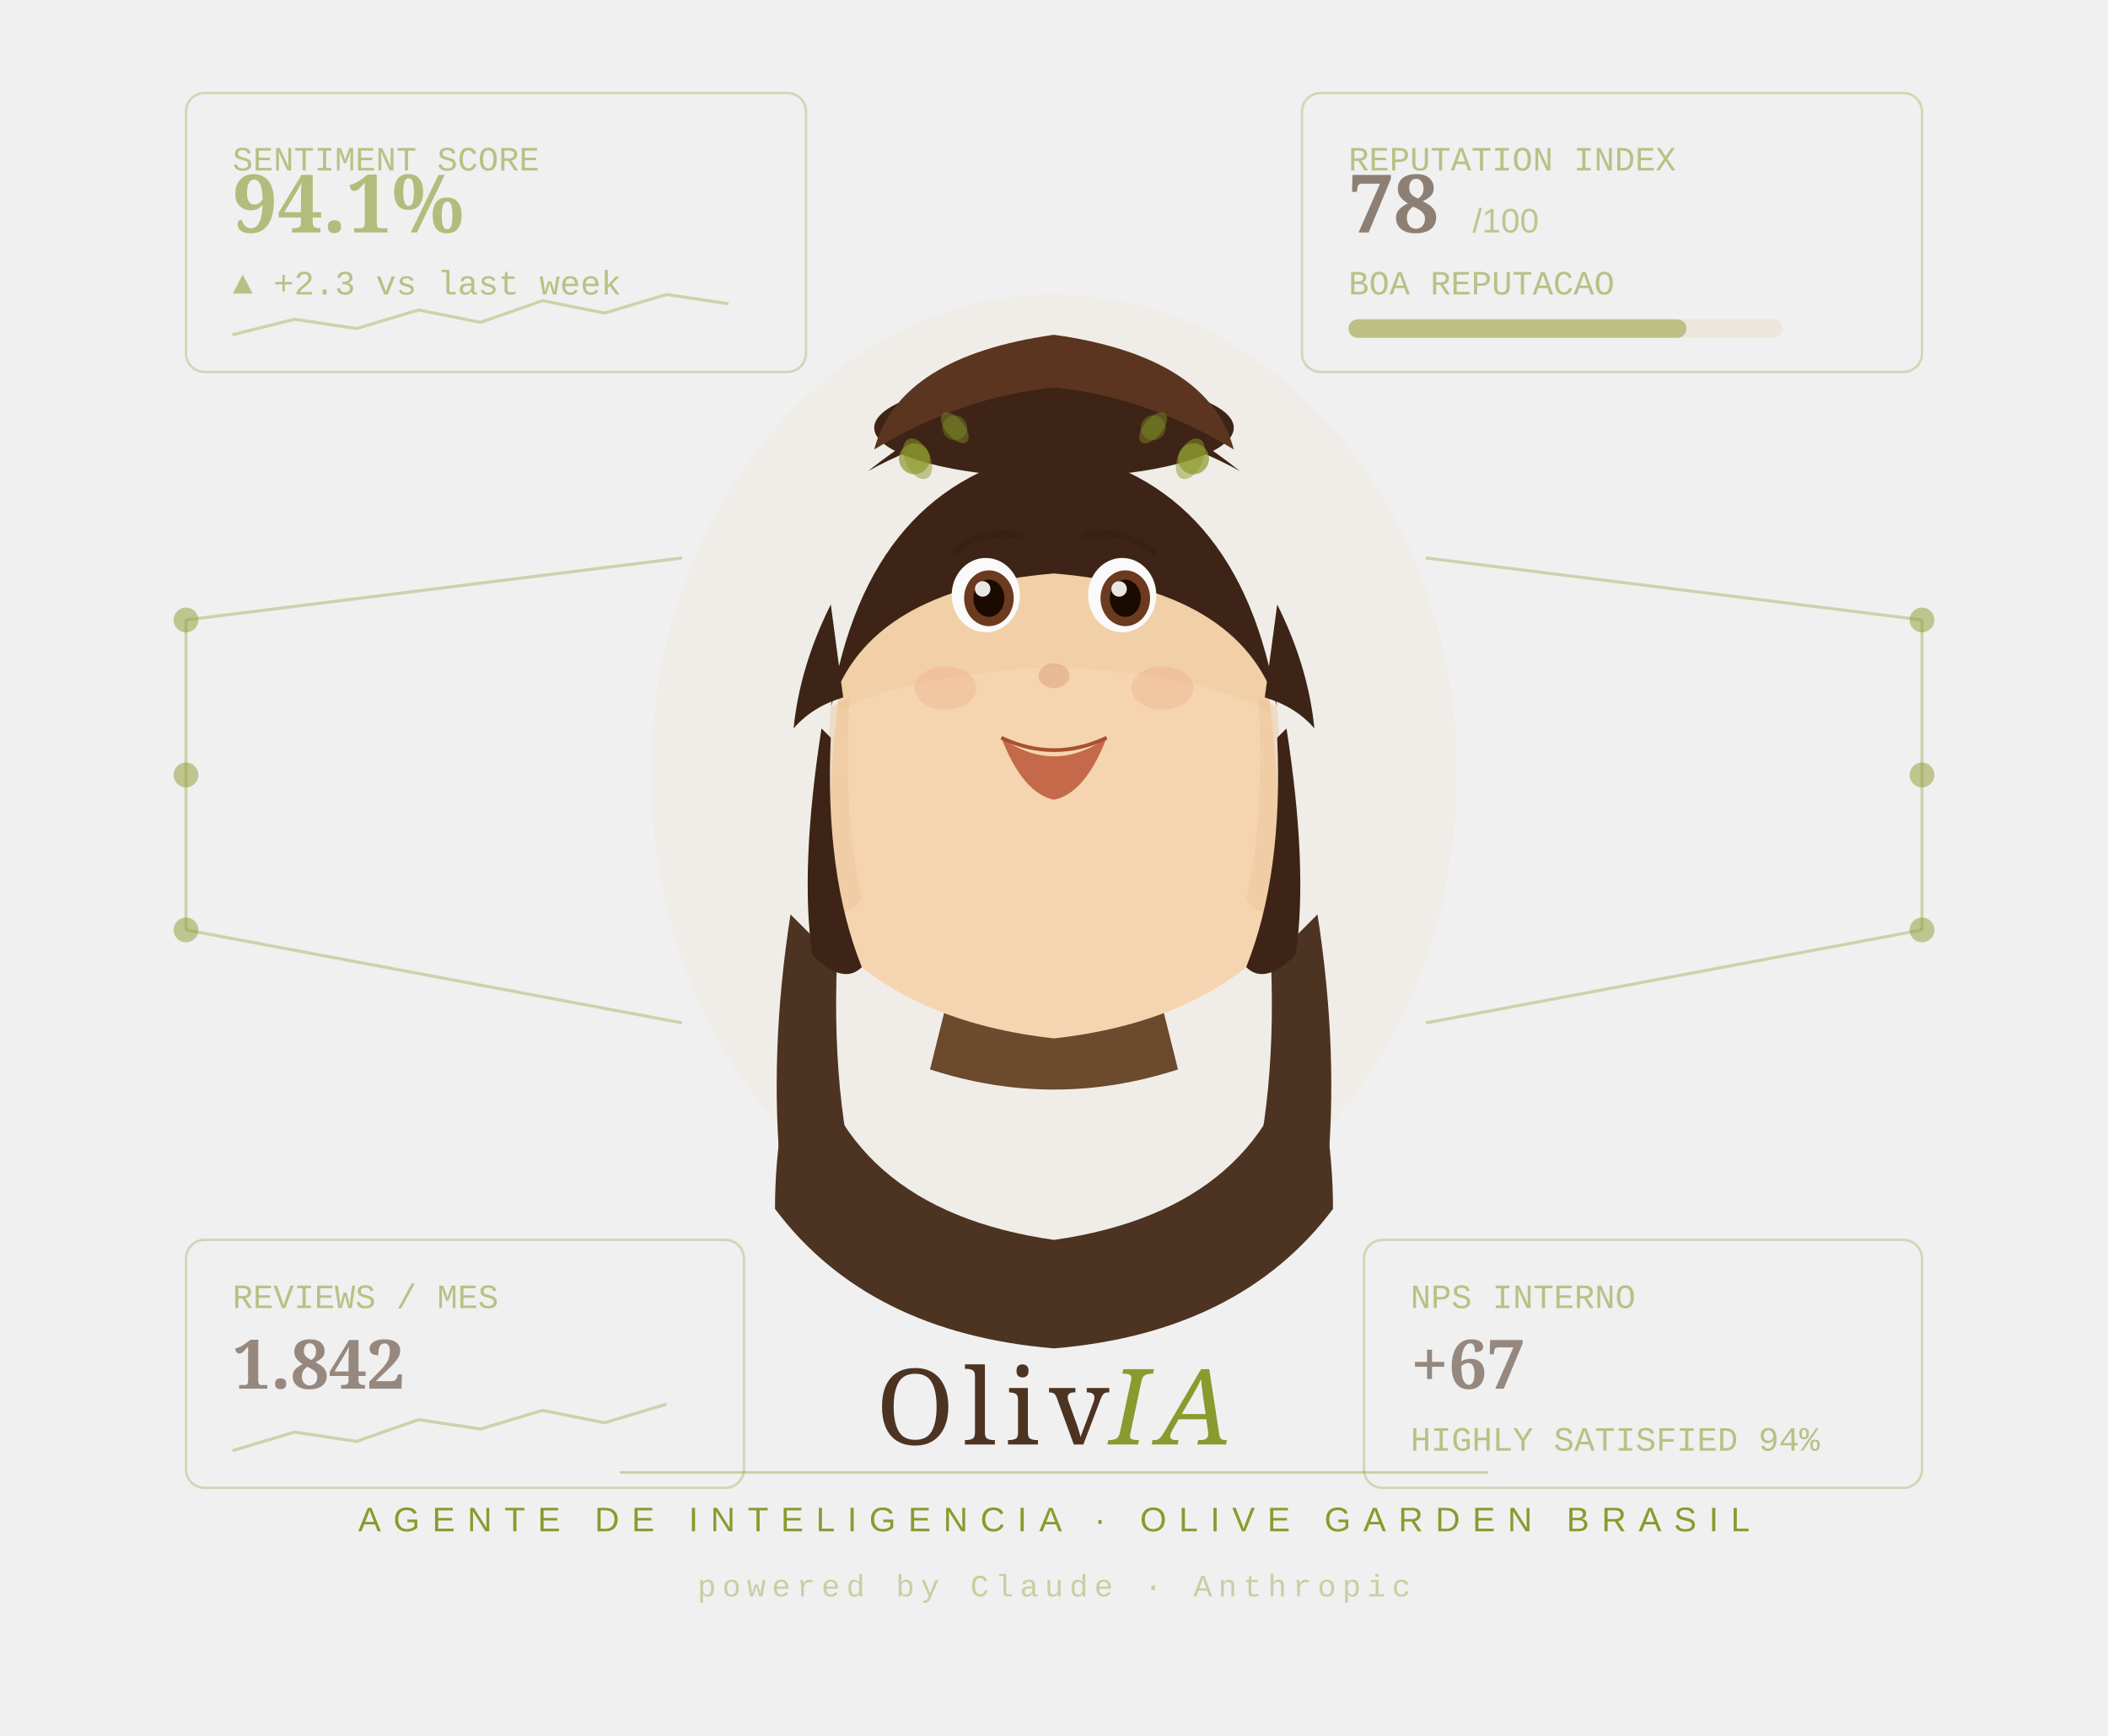
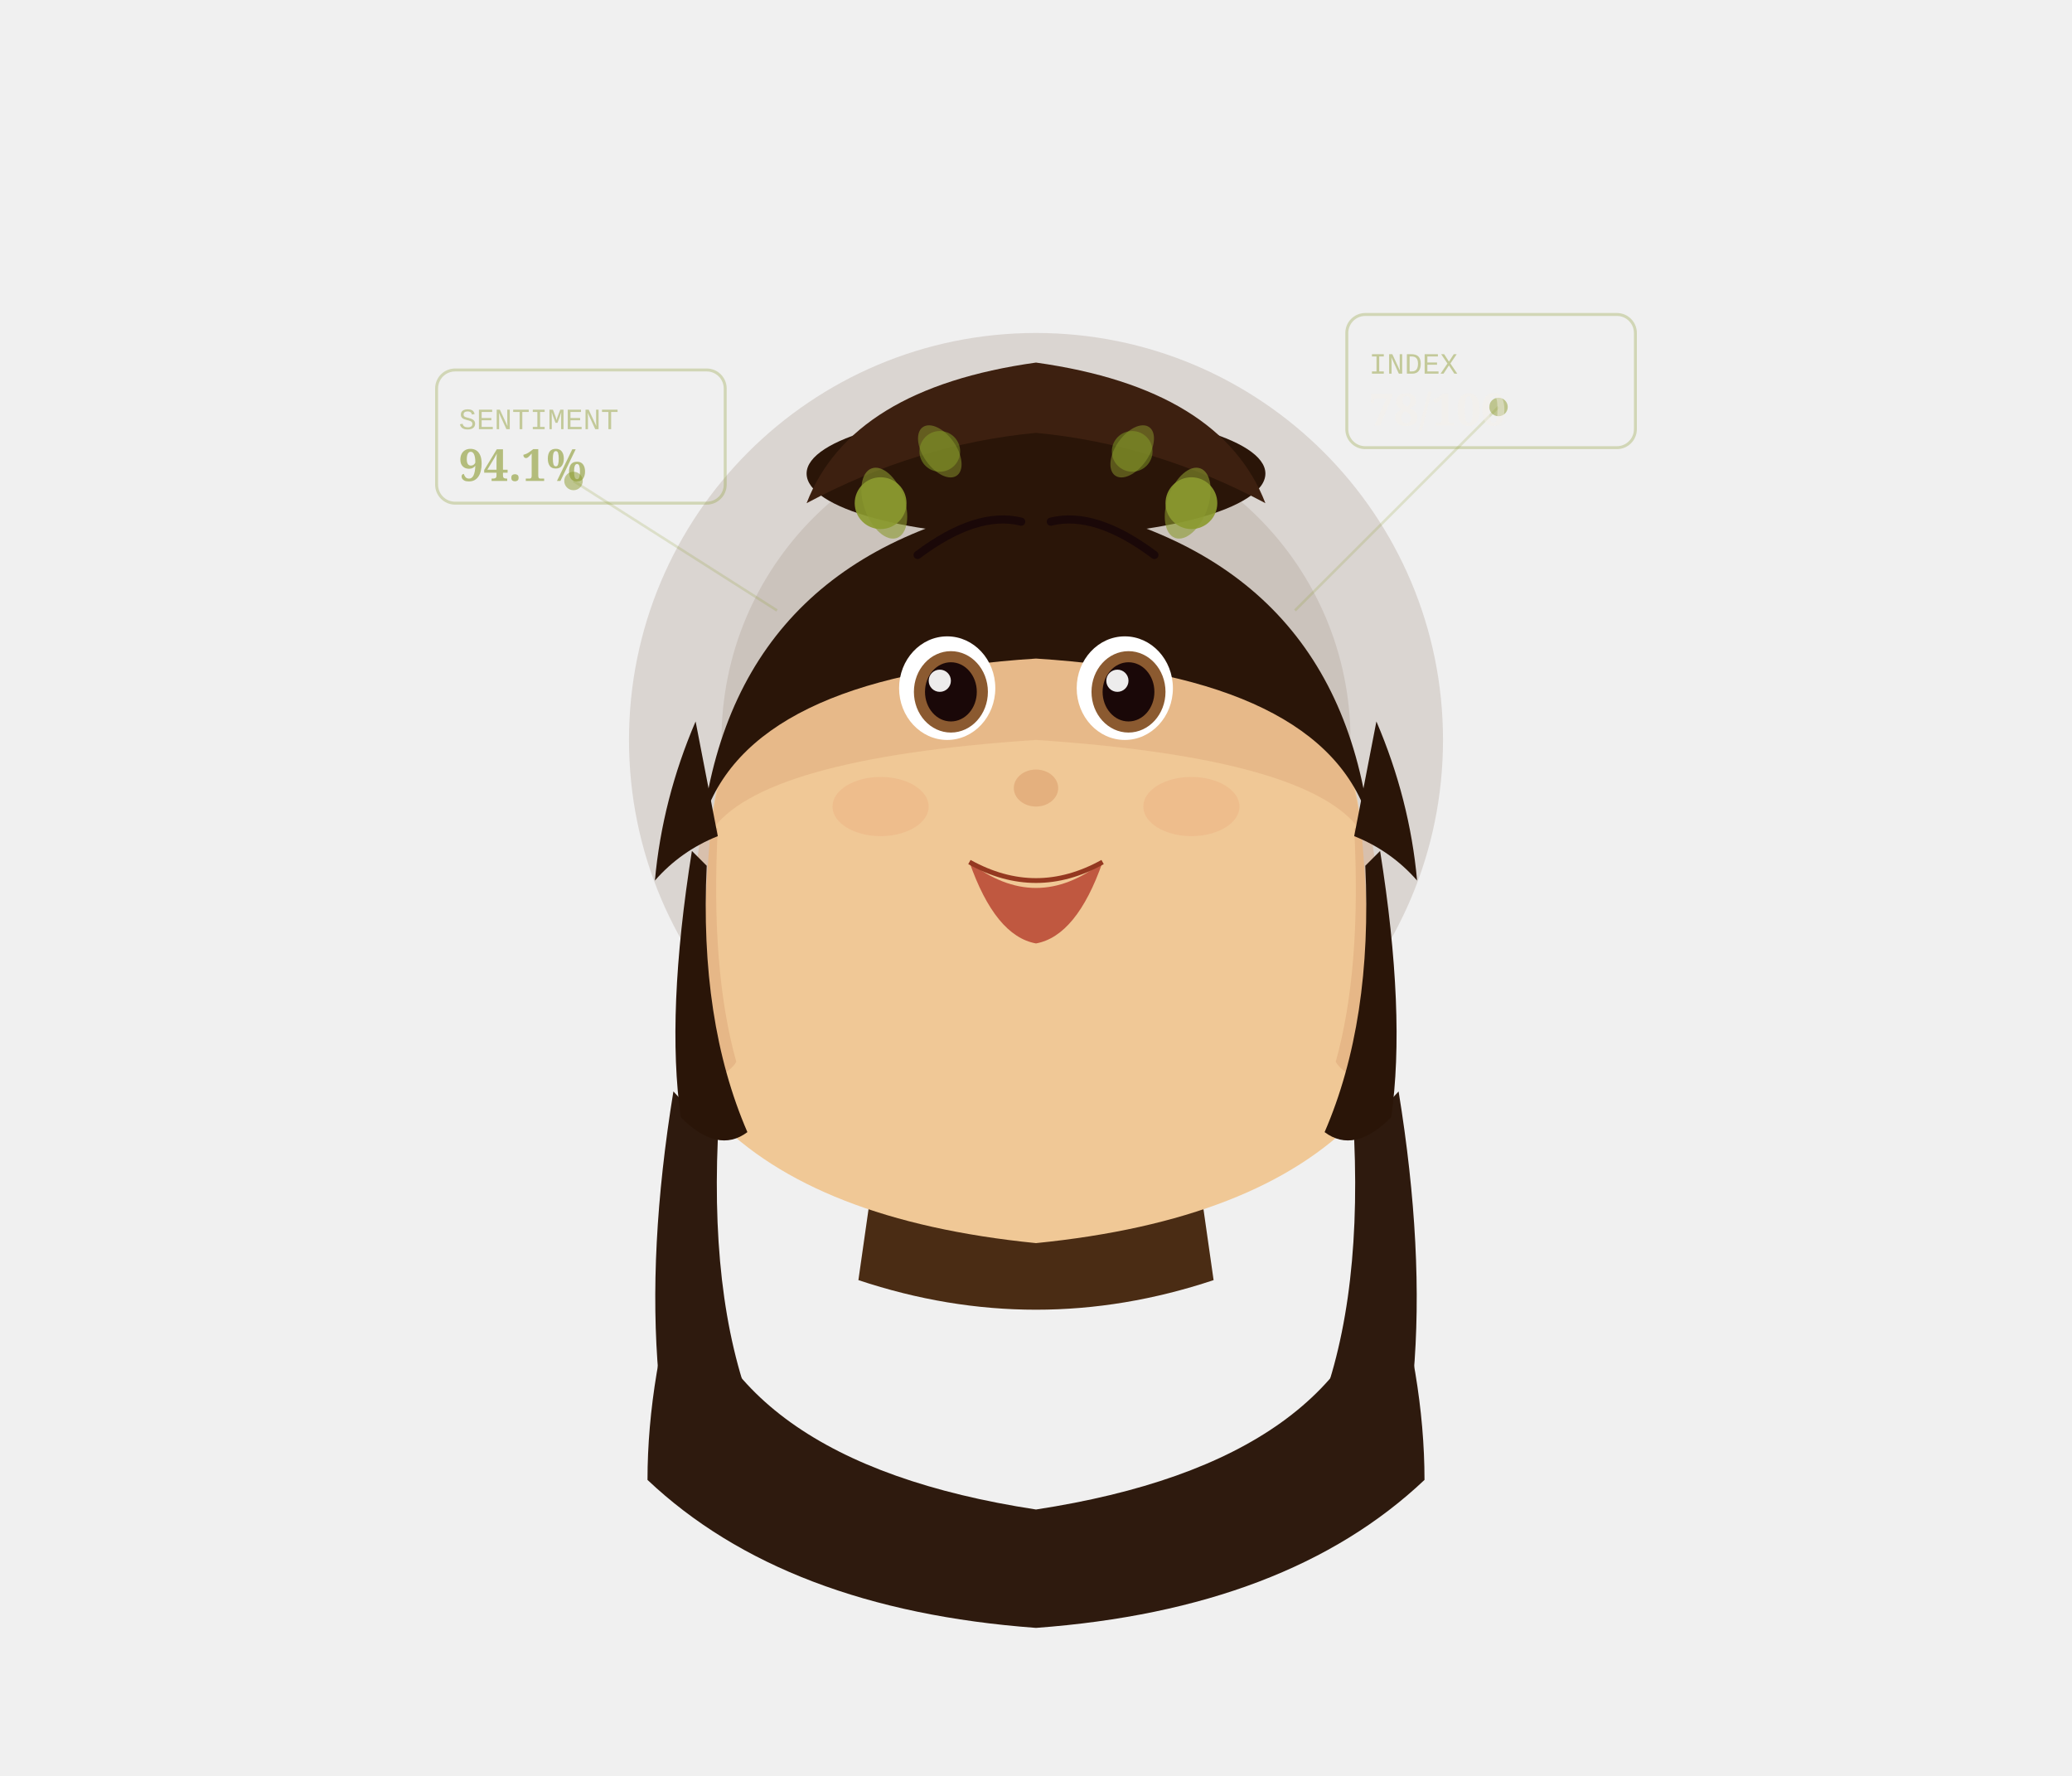
- <svg width="100%" viewBox="0 0 680 560" role="img">
-   <style>
-   .skin { fill: #F5D5B0; }
-   .skin-shadow { fill: #E8C090; }
-   .hair-dark { fill: #3D2416; }
-   .hair-mid { fill: #5C3520; }
-   .blouse { fill: #4D3321; }
-   .blouse-detail { fill: #3A2518; }
-   .og-green { fill: #8B9A2E; }
-   .og-green-light { fill: #A8BC3A; }
-   .og-brown { fill: #4D3321; }
-   .eye-white { fill: #FAFAFA; }
-   .eye-iris { fill: #6B3A1F; }
-   .eye-pupil { fill: #1A0A00; }
-   .lip-color { fill: #C4694A; }
-   .lip-shadow { fill: #A8543A; }
-   .cheek { fill: #EDA080; opacity: 0.3; }
-   .data-line { stroke: #8B9A2E; stroke-width: 1; fill: none; opacity: 0.35; }
-   .data-dot { fill: #8B9A2E; opacity: 0.5; }
-   .data-text { font-family: Courier New, monospace; font-size: 11px; fill: #8B9A2E; opacity: 0.55; }
-   .data-box { fill: none; stroke: #8B9A2E; stroke-width: 0.8; opacity: 0.3; }
-   .name-main { font-family: Georgia, serif; font-size: 34px; fill: #4D3321; letter-spacing: 3px; }
-   .tagline { font-family: Arial, sans-serif; font-size: 11px; fill: #8B9A2E; letter-spacing: 4px; }
-   .divider { stroke: #8B9A2E; stroke-width: 0.8; opacity: 0.4; }
- </style>
-   <rect x="60" y="30" width="200" height="90" rx="6" class="data-box" />
-   <text x="75" y="55" class="data-text">SENTIMENT SCORE</text>
-   <text x="75" y="75" style="font-family:Georgia,serif; font-size:26px; fill:#8B9A2E; opacity:0.6; font-weight:bold;">94.1%</text>
-   <text x="75" y="95" class="data-text">▲ +2.3 vs last week</text>
-   <polyline points="75,108 95,103 115,106 135,100 155,104 175,97 195,101 215,95 235,98" class="data-line" stroke-width="1.5" />
-   <rect x="420" y="30" width="200" height="90" rx="6" class="data-box" />
-   <text x="435" y="55" class="data-text">REPUTATION INDEX</text>
-   <text x="435" y="75" style="font-family:Georgia,serif; font-size:26px; fill:#4D3321; opacity:0.6; font-weight:bold;">78</text>
-   <text x="475" y="75" style="font-family:Arial,sans-serif; font-size:11px; fill:#8B9A2E; opacity:0.5;">/100</text>
-   <text x="435" y="95" class="data-text">BOA REPUTACAO</text>
-   <rect x="435" y="103" width="140" height="6" rx="3" fill="#E8DCC8" opacity="0.5" />
-   <rect x="435" y="103" width="109" height="6" rx="3" fill="#8B9A2E" opacity="0.5" />
-   <rect x="60" y="400" width="180" height="80" rx="6" class="data-box" />
-   <text x="75" y="422" class="data-text">REVIEWS / MES</text>
-   <text x="75" y="448" style="font-family:Georgia,serif; font-size:22px; fill:#4D3321; opacity:0.55; font-weight:bold;">1.842</text>
-   <polyline points="75,468 95,462 115,465 135,458 155,461 175,455 195,459 215,453" class="data-line" />
-   <rect x="440" y="400" width="180" height="80" rx="6" class="data-box" />
-   <text x="455" y="422" class="data-text">NPS INTERNO</text>
-   <text x="455" y="448" style="font-family:Georgia,serif; font-size:22px; fill:#4D3321; opacity:0.55; font-weight:bold;">+67</text>
-   <text x="455" y="468" class="data-text">HIGHLY SATISFIED 94%</text>
-   <circle cx="60" cy="200" r="4" class="data-dot" />
-   <circle cx="60" cy="250" r="4" class="data-dot" />
-   <circle cx="60" cy="300" r="4" class="data-dot" />
-   <line x1="60" y1="200" x2="60" y2="300" class="data-line" />
-   <line x1="60" y1="200" x2="220" y2="180" class="data-line" />
-   <line x1="60" y1="300" x2="220" y2="330" class="data-line" />
-   <circle cx="620" cy="200" r="4" class="data-dot" />
-   <circle cx="620" cy="250" r="4" class="data-dot" />
-   <circle cx="620" cy="300" r="4" class="data-dot" />
-   <line x1="620" y1="200" x2="620" y2="300" class="data-line" />
-   <line x1="620" y1="200" x2="460" y2="180" class="data-line" />
-   <line x1="620" y1="300" x2="460" y2="330" class="data-line" />
-   <ellipse cx="340" cy="250" rx="130" ry="155" fill="#F0E8DC" opacity="0.4" />
-   <path d="M260 330 Q270 390 340 400 Q410 390 420 330 Q430 360 430 390 Q400 430 340 435 Q280 430 250 390 Q250 360 260 330 Z" class="blouse" />
-   <path d="M305 325 Q340 315 375 325 L380 345 Q340 358 300 345 Z" style="fill:#6B4A2E;" />
-   <path d="M255 295 Q248 340 252 380 Q265 400 280 395 Q268 360 270 310 Z" class="blouse" />
-   <path d="M425 295 Q432 340 428 380 Q415 400 400 395 Q412 360 410 310 Z" class="blouse" />
-   <path d="M270 230 Q275 170 340 155 Q405 170 410 230 Q415 275 410 305 Q385 330 340 335 Q295 330 270 305 Q265 275 270 230 Z" class="skin" />
-   <path d="M270 230 Q275 175 340 160 Q405 175 410 230 Q390 218 340 215 Q290 218 270 230 Z" class="skin-shadow" opacity="0.3" />
-   <path d="M268 228 Q265 270 268 295 Q275 295 278 290 Q272 265 274 225 Z" class="skin-shadow" opacity="0.4" />
-   <path d="M412 228 Q415 270 412 295 Q405 295 402 290 Q408 265 406 225 Z" class="skin-shadow" opacity="0.4" />
-   <path d="M268 228 Q280 155 340 145 Q400 155 412 228 Q400 190 340 185 Q280 190 268 228 Z" class="hair-dark" />
-   <path d="M265 235 Q258 280 262 308 Q272 318 278 312 Q266 282 268 238 Z" class="hair-dark" />
-   <path d="M415 235 Q422 280 418 308 Q408 318 402 312 Q414 282 412 238 Z" class="hair-dark" />
-   <path d="M280 152 Q310 128 340 125 Q370 128 400 152 Q375 138 340 135 Q305 138 280 152 Z" class="hair-dark" />
-   <ellipse cx="340" cy="138" rx="58" ry="16" class="hair-dark" />
-   <path d="M282 145 Q290 115 340 108 Q390 115 398 145 Q370 128 340 125 Q310 128 282 145 Z" class="hair-mid" />
-   <path d="M268 195 Q258 215 256 235 Q262 228 272 225 Z" class="hair-dark" />
-   <path d="M412 195 Q422 215 424 235 Q418 228 408 225 Z" class="hair-dark" />
-   <path d="M308 178 Q318 170 330 173" stroke="#3A2010" stroke-width="2.2" fill="none" stroke-linecap="round" />
-   <path d="M350 173 Q362 170 372 178" stroke="#3A2010" stroke-width="2.2" fill="none" stroke-linecap="round" />
-   <ellipse cx="318" cy="192" rx="11" ry="12" class="eye-white" />
-   <ellipse cx="362" cy="192" rx="11" ry="12" class="eye-white" />
-   <ellipse cx="319" cy="193" rx="8" ry="9" class="eye-iris" />
-   <ellipse cx="363" cy="193" rx="8" ry="9" class="eye-iris" />
-   <ellipse cx="319" cy="193" rx="5" ry="6" class="eye-pupil" />
-   <ellipse cx="363" cy="193" rx="5" ry="6" class="eye-pupil" />
-   <ellipse cx="317" cy="190" rx="2.5" ry="2.5" fill="white" opacity="0.9" />
-   <ellipse cx="361" cy="190" rx="2.5" ry="2.5" fill="white" opacity="0.9" />
-   <ellipse cx="305" cy="222" rx="10" ry="7" class="cheek" />
-   <ellipse cx="375" cy="222" rx="10" ry="7" class="cheek" />
-   <ellipse cx="340" cy="218" rx="5" ry="4" fill="#D4906A" opacity="0.4" />
-   <path d="M323 238 Q340 250 357 238 Q350 256 340 258 Q330 256 323 238 Z" class="lip-color" />
-   <path d="M323 238 Q340 246 357 238" stroke="#A85030" stroke-width="1.2" fill="none" />
-   <circle cx="295" cy="148" r="5" fill="#8B9A2E" opacity="0.7" />
-   <circle cx="308" cy="138" r="4" fill="#6B7A1E" opacity="0.5" />
-   <ellipse cx="296" cy="148" rx="4" ry="7" fill="#8B9A2E" opacity="0.5" transform="rotate(-25 296 148)" />
-   <ellipse cx="308" cy="138" rx="3" ry="6" fill="#8B9A2E" opacity="0.4" transform="rotate(-40 308 138)" />
-   <circle cx="385" cy="148" r="5" fill="#8B9A2E" opacity="0.7" />
-   <circle cx="372" cy="138" r="4" fill="#6B7A1E" opacity="0.5" />
-   <ellipse cx="384" cy="148" rx="4" ry="7" fill="#8B9A2E" opacity="0.5" transform="rotate(25 384 148)" />
-   <ellipse cx="372" cy="138" rx="3" ry="6" fill="#8B9A2E" opacity="0.4" transform="rotate(40 372 138)" />
-   <text x="340" y="466" text-anchor="middle" class="name-main">Oliv<tspan fill="#8B9A2E" font-style="italic">IA</tspan>
-   </text>
-   <line x1="200" y1="475" x2="480" y2="475" class="divider" />
-   <text x="340" y="494" text-anchor="middle" class="tagline">AGENTE DE INTELIGENCIA · OLIVE GARDEN BRASIL</text>
-   <text x="340" y="515" text-anchor="middle" style="font-family:Courier New,monospace; font-size:10px; fill:#8B9A2E; opacity:0.4; letter-spacing:2px;">powered by Claude · Anthropic</text>
+ <svg width="100%" viewBox="0 0 560 480" role="img">
+   <circle cx="280" cy="200" r="110" fill="#5C3A22" opacity="0.15" />
+   <circle cx="280" cy="200" r="85" fill="#5C3A22" opacity="0.12" />
+   <circle cx="155" cy="130" r="2.5" fill="#8B9A2E" opacity="0.5" />
+   <circle cx="405" cy="110" r="2.5" fill="#8B9A2E" opacity="0.5" />
+   <line x1="155" y1="130" x2="210" y2="165" stroke="#8B9A2E" stroke-width="0.7" opacity="0.2" />
+   <line x1="405" y1="110" x2="350" y2="165" stroke="#8B9A2E" stroke-width="0.7" opacity="0.2" />
+   <rect x="118" y="100" width="78" height="36" rx="5" fill="none" stroke="#8B9A2E" stroke-width="0.8" opacity="0.3" />
+   <text x="124" y="116" font-family="Courier New" font-size="8" fill="#8B9A2E" opacity="0.45">SENTIMENT</text>
+   <text x="124" y="130" font-family="Georgia" font-size="12" fill="#8B9A2E" opacity="0.6" font-weight="bold">94.1%</text>
+   <rect x="364" y="85" width="78" height="36" rx="5" fill="none" stroke="#8B9A2E" stroke-width="0.8" opacity="0.3" />
+   <text x="370" y="101" font-family="Courier New" font-size="8" fill="#8B9A2E" opacity="0.45">INDEX</text>
+   <text x="370" y="115" font-family="Georgia" font-size="12" fill="#F5F0E8" opacity="0.45" font-weight="bold">78/100</text>
+   <path d="M185 340 Q195 395 280 408 Q365 395 375 340 Q385 372 385 400 Q348 435 280 440 Q212 435 175 400 Q175 372 185 340Z" fill="#2E1A0E" />
+   <path d="M235 325 Q280 312 325 325 L328 346 Q280 362 232 346Z" fill="#4A2C14" />
+   <path d="M182 295 Q175 338 178 372 Q190 390 205 385 Q192 355 194 308Z" fill="#2E1A0E" />
+   <path d="M378 295 Q385 338 382 372 Q370 390 355 385 Q368 355 366 308Z" fill="#2E1A0E" />
+   <path d="M192 225 Q198 158 280 142 Q362 158 368 225 Q372 272 367 302 Q340 330 280 336 Q220 330 193 302 Q188 272 192 225Z" fill="#F0C896" />
+   <path d="M192 225 Q198 165 280 150 Q362 165 368 225 Q355 205 280 200 Q205 205 192 225Z" fill="#D4986A" opacity="0.3" />
+   <path d="M190 222 Q183 265 186 292 Q196 292 199 287 Q192 262 194 224Z" fill="#D4986A" opacity="0.35" />
+   <path d="M370 222 Q377 265 374 292 Q364 292 361 287 Q368 262 366 224Z" fill="#D4986A" opacity="0.35" />
+   <path d="M190 222 Q200 148 280 135 Q360 148 370 222 Q358 183 280 178 Q202 183 190 222Z" fill="#2A1508" />
+   <path d="M187 230 Q180 274 184 302 Q194 312 202 306 Q189 276 191 234Z" fill="#2A1508" />
+   <path d="M373 230 Q380 274 376 302 Q366 312 358 306 Q371 276 369 234Z" fill="#2A1508" />
+   <ellipse cx="280" cy="128" rx="62" ry="17" fill="#2A1508" />
+   <path d="M218 136 Q230 105 280 98 Q330 105 342 136 Q312 120 280 117 Q248 120 218 136Z" fill="#3D2010" />
+   <path d="M188 195 Q179 216 177 238 Q184 230 194 226Z" fill="#2A1508" />
+   <path d="M372 195 Q381 216 383 238 Q376 230 366 226Z" fill="#2A1508" />
+   <path d="M248 150 Q264 138 276 141" stroke="#1A0808" stroke-width="2.2" fill="none" stroke-linecap="round" />
+   <path d="M284 141 Q296 138 312 150" stroke="#1A0808" stroke-width="2.2" fill="none" stroke-linecap="round" />
+   <ellipse cx="256" cy="186" rx="13" ry="14" fill="white" />
+   <ellipse cx="304" cy="186" rx="13" ry="14" fill="white" />
+   <ellipse cx="257" cy="187" rx="10" ry="11" fill="#8B5A30" />
+   <ellipse cx="305" cy="187" rx="10" ry="11" fill="#8B5A30" />
+   <ellipse cx="257" cy="187" rx="7" ry="8" fill="#1A0808" />
+   <ellipse cx="305" cy="187" rx="7" ry="8" fill="#1A0808" />
+   <ellipse cx="254" cy="184" rx="3" ry="3" fill="white" opacity="0.92" />
+   <ellipse cx="302" cy="184" rx="3" ry="3" fill="white" opacity="0.92" />
+   <ellipse cx="238" cy="218" rx="13" ry="8" fill="#E8956A" opacity="0.22" />
+   <ellipse cx="322" cy="218" rx="13" ry="8" fill="#E8956A" opacity="0.22" />
+   <ellipse cx="280" cy="213" rx="6" ry="5" fill="#C87848" opacity="0.3" />
+   <path d="M262 233 Q280 247 298 233 Q291 253 280 255 Q269 253 262 233Z" fill="#C05840" />
+   <path d="M262 233 Q280 243 298 233" stroke="#943820" stroke-width="1.3" fill="none" />
+   <circle cx="238" cy="136" r="7" fill="#8B9A2E" opacity="0.9" />
+   <circle cx="254" cy="122" r="5.5" fill="#6B7A1E" opacity="0.7" />
+   <ellipse cx="239" cy="136" rx="5.5" ry="10" fill="#8B9A2E" opacity="0.6" transform="rotate(-20 239 136)" />
+   <ellipse cx="254" cy="122" rx="4.5" ry="8" fill="#8B9A2E" opacity="0.5" transform="rotate(-35 254 122)" />
+   <circle cx="322" cy="136" r="7" fill="#8B9A2E" opacity="0.9" />
+   <circle cx="306" cy="122" r="5.5" fill="#6B7A1E" opacity="0.7" />
+   <ellipse cx="321" cy="136" rx="5.5" ry="10" fill="#8B9A2E" opacity="0.6" transform="rotate(20 321 136)" />
+   <ellipse cx="306" cy="122" rx="4.5" ry="8" fill="#8B9A2E" opacity="0.5" transform="rotate(35 306 122)" />
</svg>
